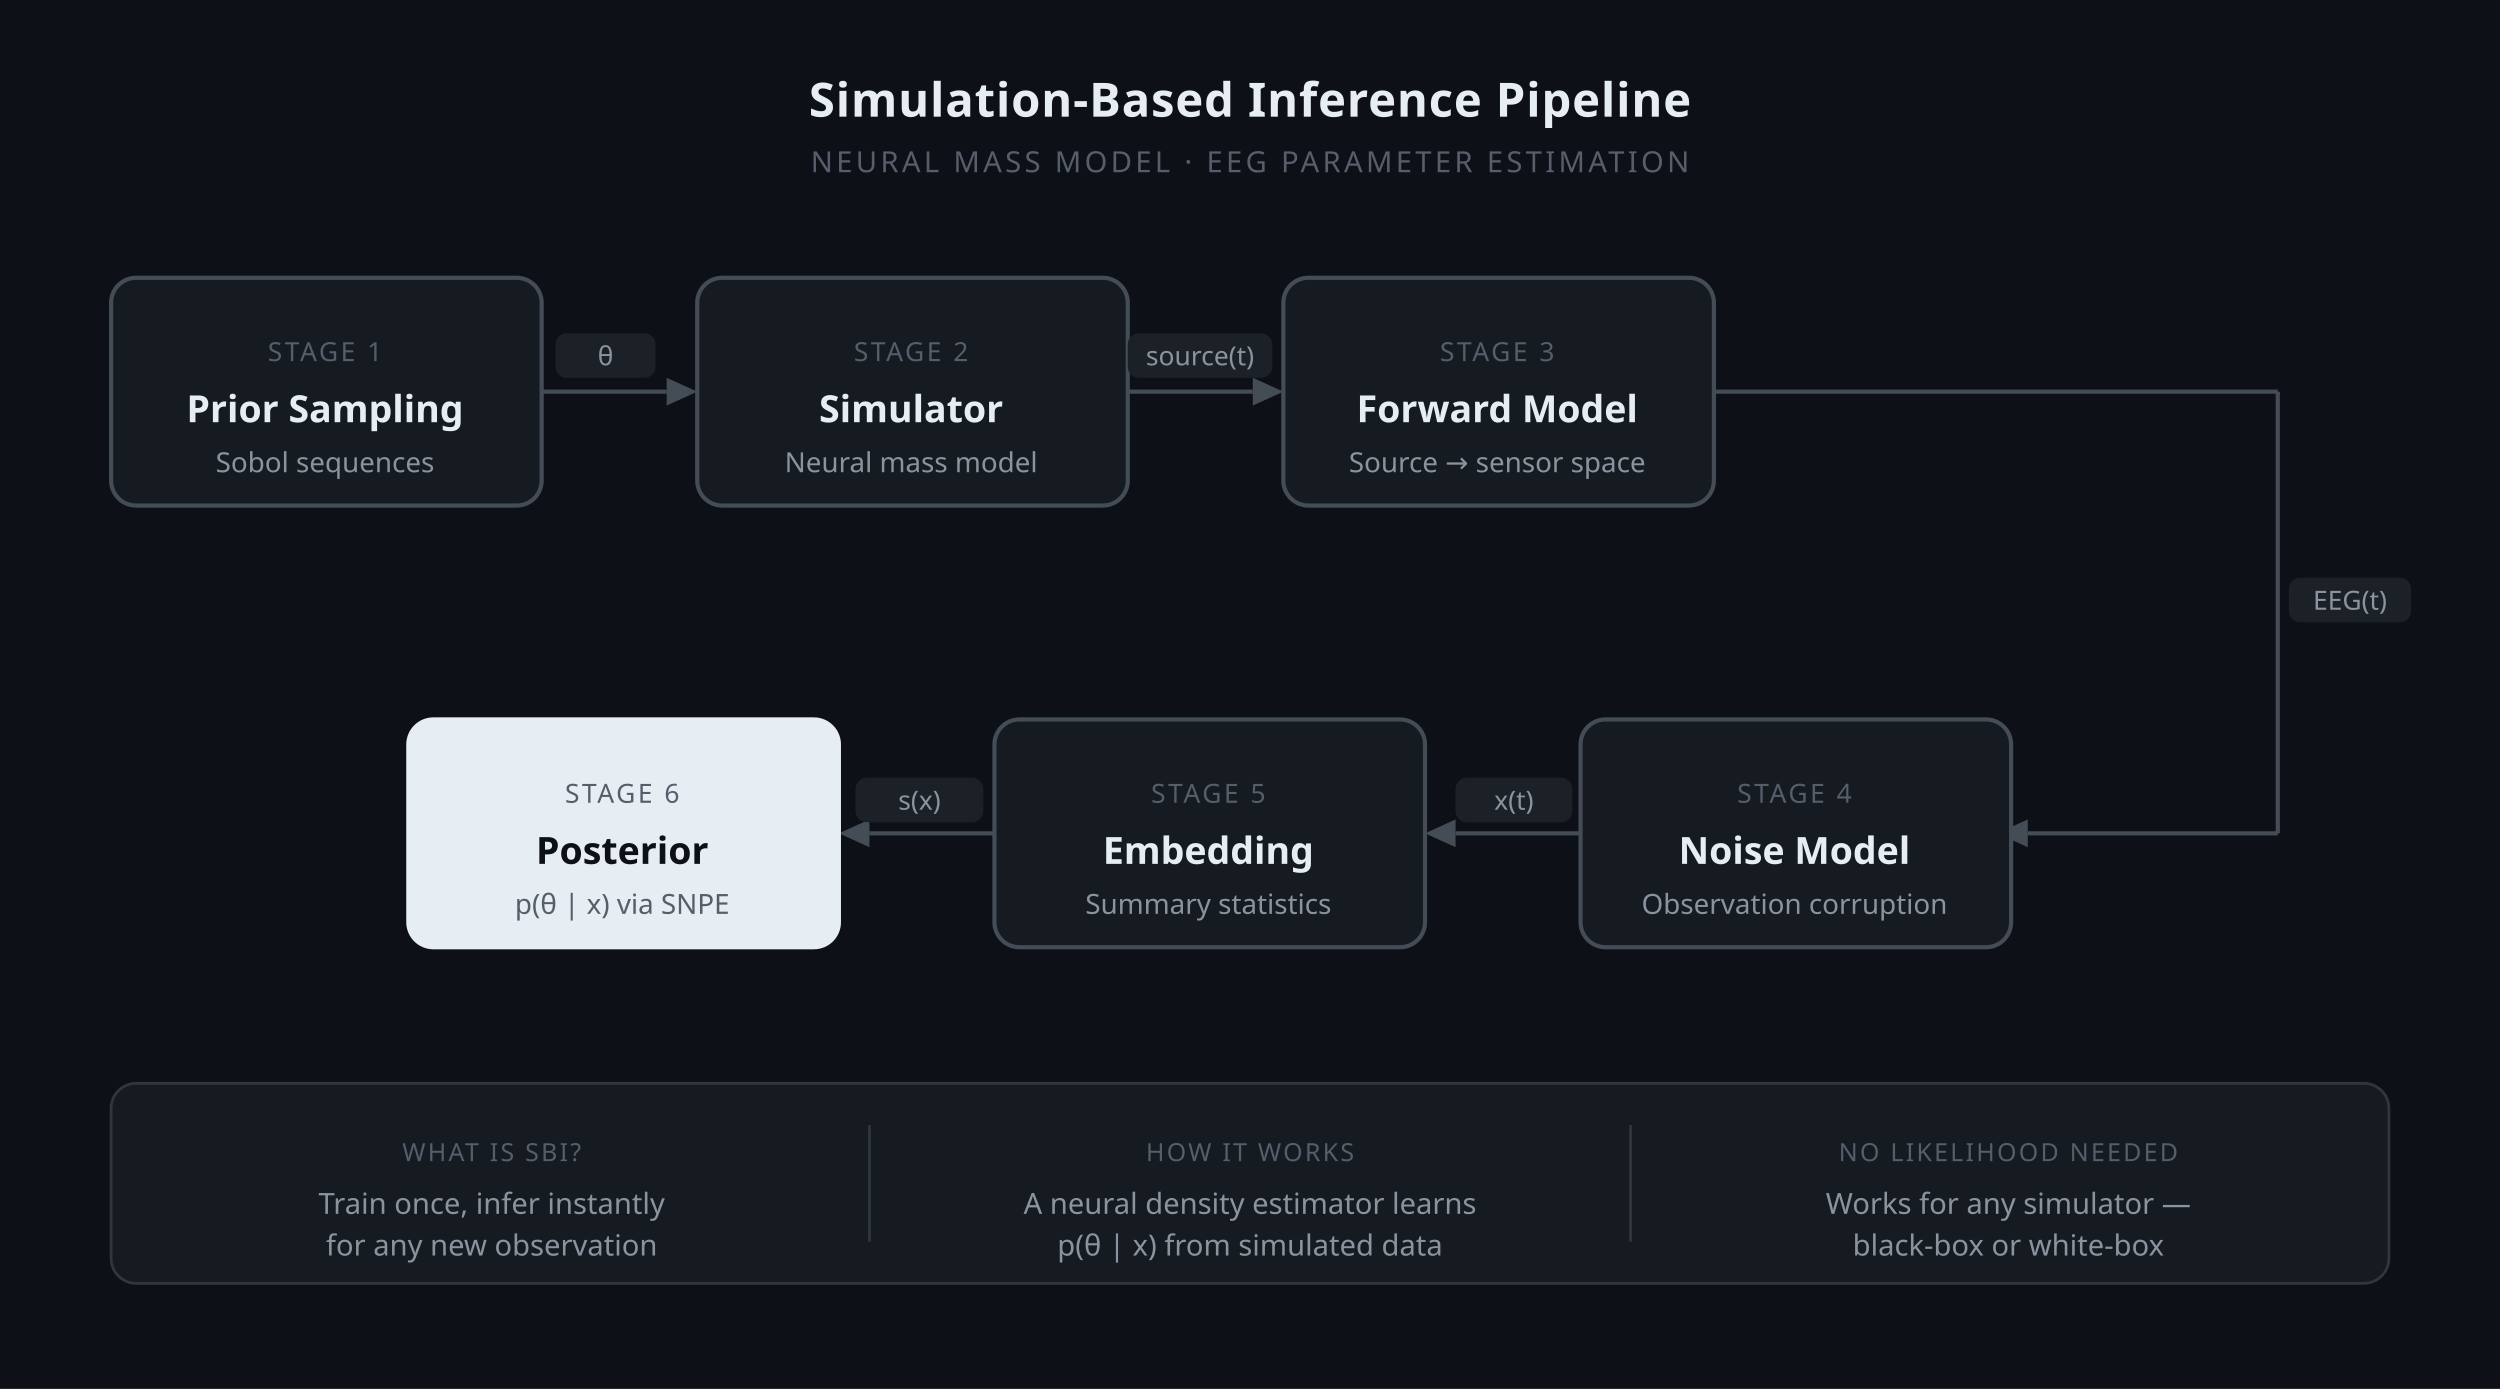
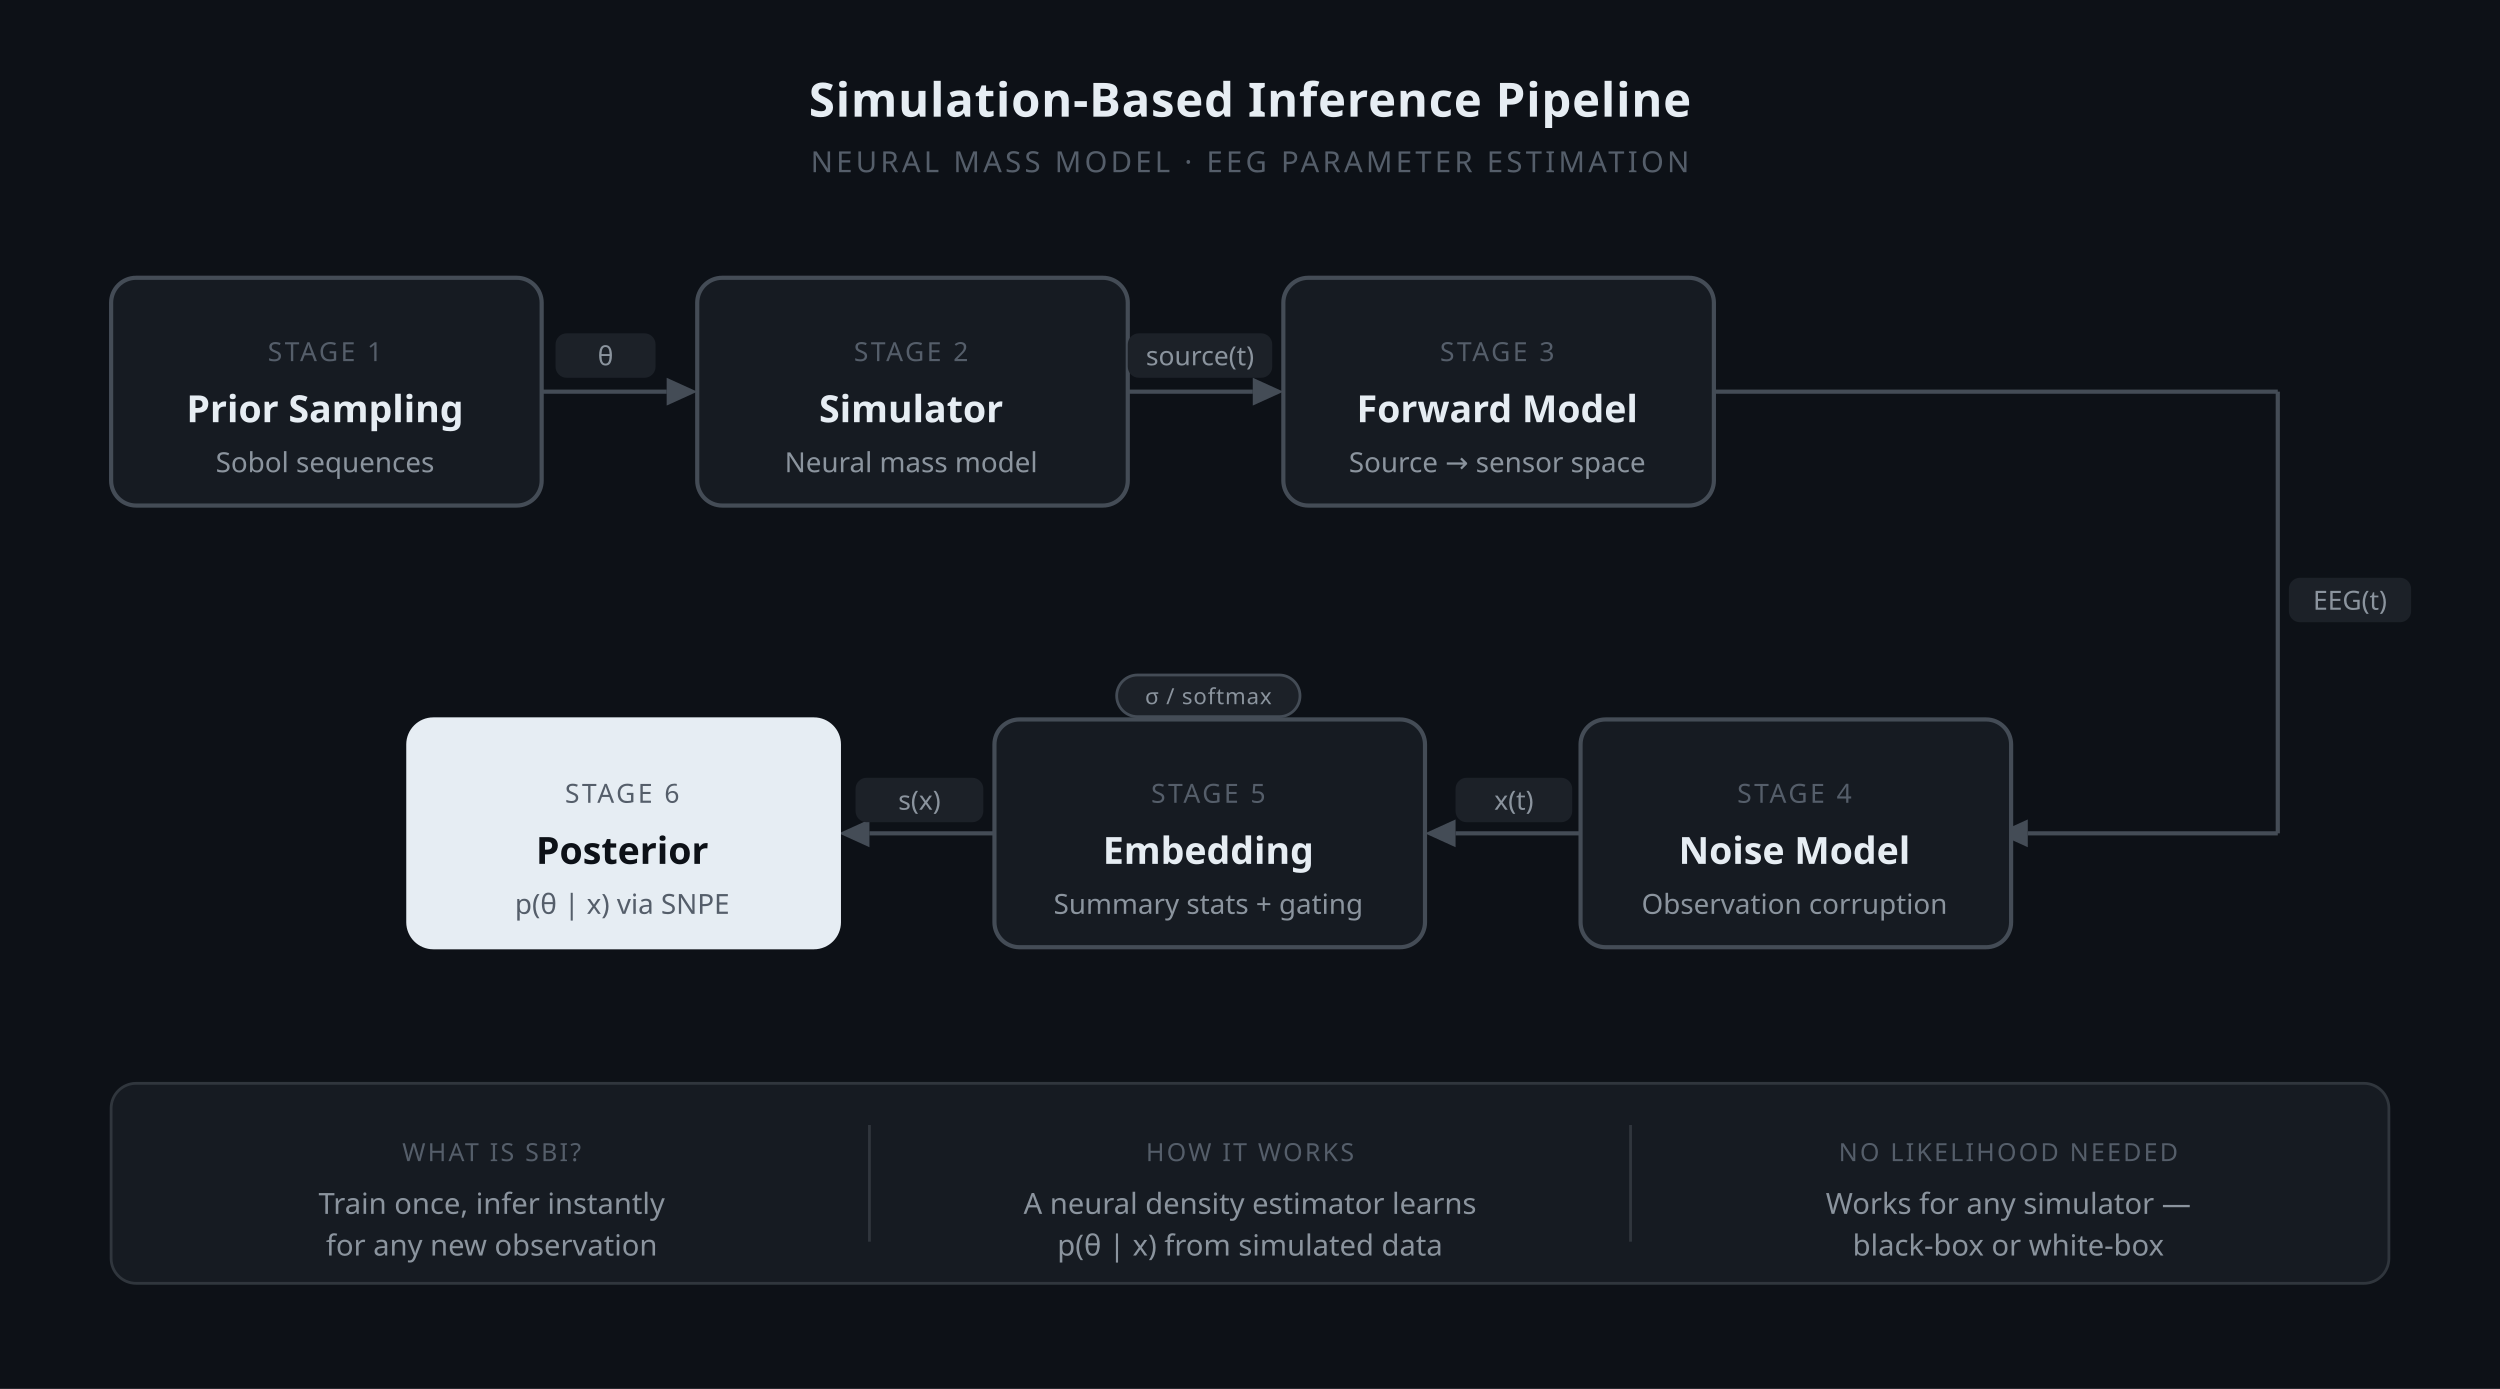
<svg xmlns="http://www.w3.org/2000/svg" viewBox="0 0 900 500" font-family="'Segoe UI', system-ui, sans-serif">
  <rect width="900" height="500" fill="#0d1117" />
  <text x="450" y="42" text-anchor="middle" font-size="17" font-weight="600" fill="#e6edf3" letter-spacing="0.3">Simulation-Based Inference Pipeline</text>
  <text x="450" y="62" text-anchor="middle" font-size="10.5" fill="#555e6a" letter-spacing="1.2">NEURAL MASS MODEL · EEG PARAMETER ESTIMATION</text>
  <rect x="40" y="100" width="155" height="82" rx="9" fill="#161b22" stroke="#444c56" stroke-width="1.5" />
  <text x="117" y="130" text-anchor="middle" font-size="9.5" fill="#555e6a" letter-spacing="0.9">STAGE 1</text>
  <text x="117" y="152" text-anchor="middle" font-size="13.5" font-weight="600" fill="#e6edf3">Prior Sampling</text>
  <text x="117" y="170" text-anchor="middle" font-size="10" fill="#8b949e">Sobol sequences</text>
  <line x1="195" y1="141" x2="240" y2="141" stroke="#444c56" stroke-width="1.5" />
  <polygon points="240,136 251,141 240,146" fill="#444c56" />
  <rect x="200" y="120" width="36" height="16" rx="4" fill="#1c2128" />
  <text x="218" y="131.5" text-anchor="middle" font-size="9.5" fill="#8b949e">θ</text>
  <rect x="251" y="100" width="155" height="82" rx="9" fill="#161b22" stroke="#444c56" stroke-width="1.5" />
  <text x="328" y="130" text-anchor="middle" font-size="9.5" fill="#555e6a" letter-spacing="0.9">STAGE 2</text>
  <text x="328" y="152" text-anchor="middle" font-size="13.5" font-weight="600" fill="#e6edf3">Simulator</text>
  <text x="328" y="170" text-anchor="middle" font-size="10" fill="#8b949e">Neural mass model</text>
  <line x1="406" y1="141" x2="451" y2="141" stroke="#444c56" stroke-width="1.5" />
  <polygon points="451,136 462,141 451,146" fill="#444c56" />
  <rect x="406" y="120" width="52" height="16" rx="4" fill="#1c2128" />
  <text x="432" y="131.5" text-anchor="middle" font-size="9.5" fill="#8b949e">source(t)</text>
  <rect x="462" y="100" width="155" height="82" rx="9" fill="#161b22" stroke="#444c56" stroke-width="1.5" />
  <text x="539" y="130" text-anchor="middle" font-size="9.5" fill="#555e6a" letter-spacing="0.9">STAGE 3</text>
  <text x="539" y="152" text-anchor="middle" font-size="13.5" font-weight="600" fill="#e6edf3">Forward Model</text>
  <text x="539" y="170" text-anchor="middle" font-size="10" fill="#8b949e">Source → sensor space</text>
  <line x1="617" y1="141" x2="820" y2="141" stroke="#444c56" stroke-width="1.5" />
  <line x1="820" y1="141" x2="820" y2="300" stroke="#444c56" stroke-width="1.5" />
  <line x1="820" y1="300" x2="730" y2="300" stroke="#444c56" stroke-width="1.5" />
  <polygon points="730,295 719,300 730,305" fill="#444c56" />
  <rect x="824" y="208" width="44" height="16" rx="4" fill="#1c2128" />
  <text x="846" y="219.5" text-anchor="middle" font-size="9.5" fill="#8b949e">EEG(t)</text>
  <rect x="569" y="259" width="155" height="82" rx="9" fill="#161b22" stroke="#444c56" stroke-width="1.5" />
  <text x="646" y="289" text-anchor="middle" font-size="9.5" fill="#555e6a" letter-spacing="0.9">STAGE 4</text>
  <text x="646" y="311" text-anchor="middle" font-size="13.5" font-weight="600" fill="#e6edf3">Noise Model</text>
  <text x="646" y="329" text-anchor="middle" font-size="10" fill="#8b949e">Observation corruption</text>
  <line x1="569" y1="300" x2="524" y2="300" stroke="#444c56" stroke-width="1.5" />
  <polygon points="524,295 513,300 524,305" fill="#444c56" />
  <rect x="524" y="280" width="42" height="16" rx="4" fill="#1c2128" />
  <text x="545" y="291.5" text-anchor="middle" font-size="9.5" fill="#8b949e">x(t)</text>
  <rect x="358" y="259" width="155" height="82" rx="9" fill="#161b22" stroke="#444c56" stroke-width="1.5" />
  <text x="435" y="289" text-anchor="middle" font-size="9.5" fill="#555e6a" letter-spacing="0.9">STAGE 5</text>
  <text x="435" y="311" text-anchor="middle" font-size="13.5" font-weight="600" fill="#e6edf3">Embedding</text>
-   <text x="435" y="329" text-anchor="middle" font-size="10" fill="#8b949e">Summary statistics</text>
+   <text x="435" y="329" text-anchor="middle" font-size="10" fill="#8b949e">Summary stats + gating</text>
+   <rect x="402" y="243" width="66" height="15" rx="7.5" fill="#1c2128" stroke="#444c56" stroke-width="1" />
+   <text x="435" y="253.5" text-anchor="middle" font-size="8" fill="#8b949e" letter-spacing="0.3">σ / softmax</text>
  <line x1="358" y1="300" x2="313" y2="300" stroke="#444c56" stroke-width="1.5" />
  <polygon points="313,295 302,300 313,305" fill="#444c56" />
  <rect x="308" y="280" width="46" height="16" rx="4" fill="#1c2128" />
  <text x="331" y="291.5" text-anchor="middle" font-size="9.5" fill="#8b949e">s(x)</text>
  <rect x="147" y="259" width="155" height="82" rx="9" fill="#e6edf3" stroke="#e6edf3" stroke-width="1.5" />
  <text x="224" y="289" text-anchor="middle" font-size="9.5" fill="#555e6a" letter-spacing="0.9">STAGE 6</text>
  <text x="224" y="311" text-anchor="middle" font-size="13.5" font-weight="600" fill="#0d1117">Posterior</text>
  <text x="224" y="329" text-anchor="middle" font-size="10" fill="#555e6a">p(θ | x)  via SNPE</text>
  <rect x="40" y="390" width="820" height="72" rx="9" fill="#161b22" stroke="#30363d" stroke-width="1" />
  <line x1="313" y1="405" x2="313" y2="447" stroke="#30363d" stroke-width="1" />
  <line x1="587" y1="405" x2="587" y2="447" stroke="#30363d" stroke-width="1" />
  <text x="177" y="418" text-anchor="middle" font-size="9" fill="#555e6a" letter-spacing="0.8">WHAT IS SBI?</text>
  <text x="177" y="437" text-anchor="middle" font-size="10.5" fill="#8b949e">Train once, infer instantly</text>
  <text x="177" y="452" text-anchor="middle" font-size="10.5" fill="#8b949e">for any new observation</text>
  <text x="450" y="418" text-anchor="middle" font-size="9" fill="#555e6a" letter-spacing="0.8">HOW IT WORKS</text>
  <text x="450" y="437" text-anchor="middle" font-size="10.5" fill="#8b949e">A neural density estimator learns</text>
  <text x="450" y="452" text-anchor="middle" font-size="10.5" fill="#8b949e">p(θ | x) from simulated data</text>
  <text x="723" y="418" text-anchor="middle" font-size="9" fill="#555e6a" letter-spacing="0.8">NO LIKELIHOOD NEEDED</text>
  <text x="723" y="437" text-anchor="middle" font-size="10.5" fill="#8b949e">Works for any simulator —</text>
  <text x="723" y="452" text-anchor="middle" font-size="10.5" fill="#8b949e">black-box or white-box</text>
</svg>
